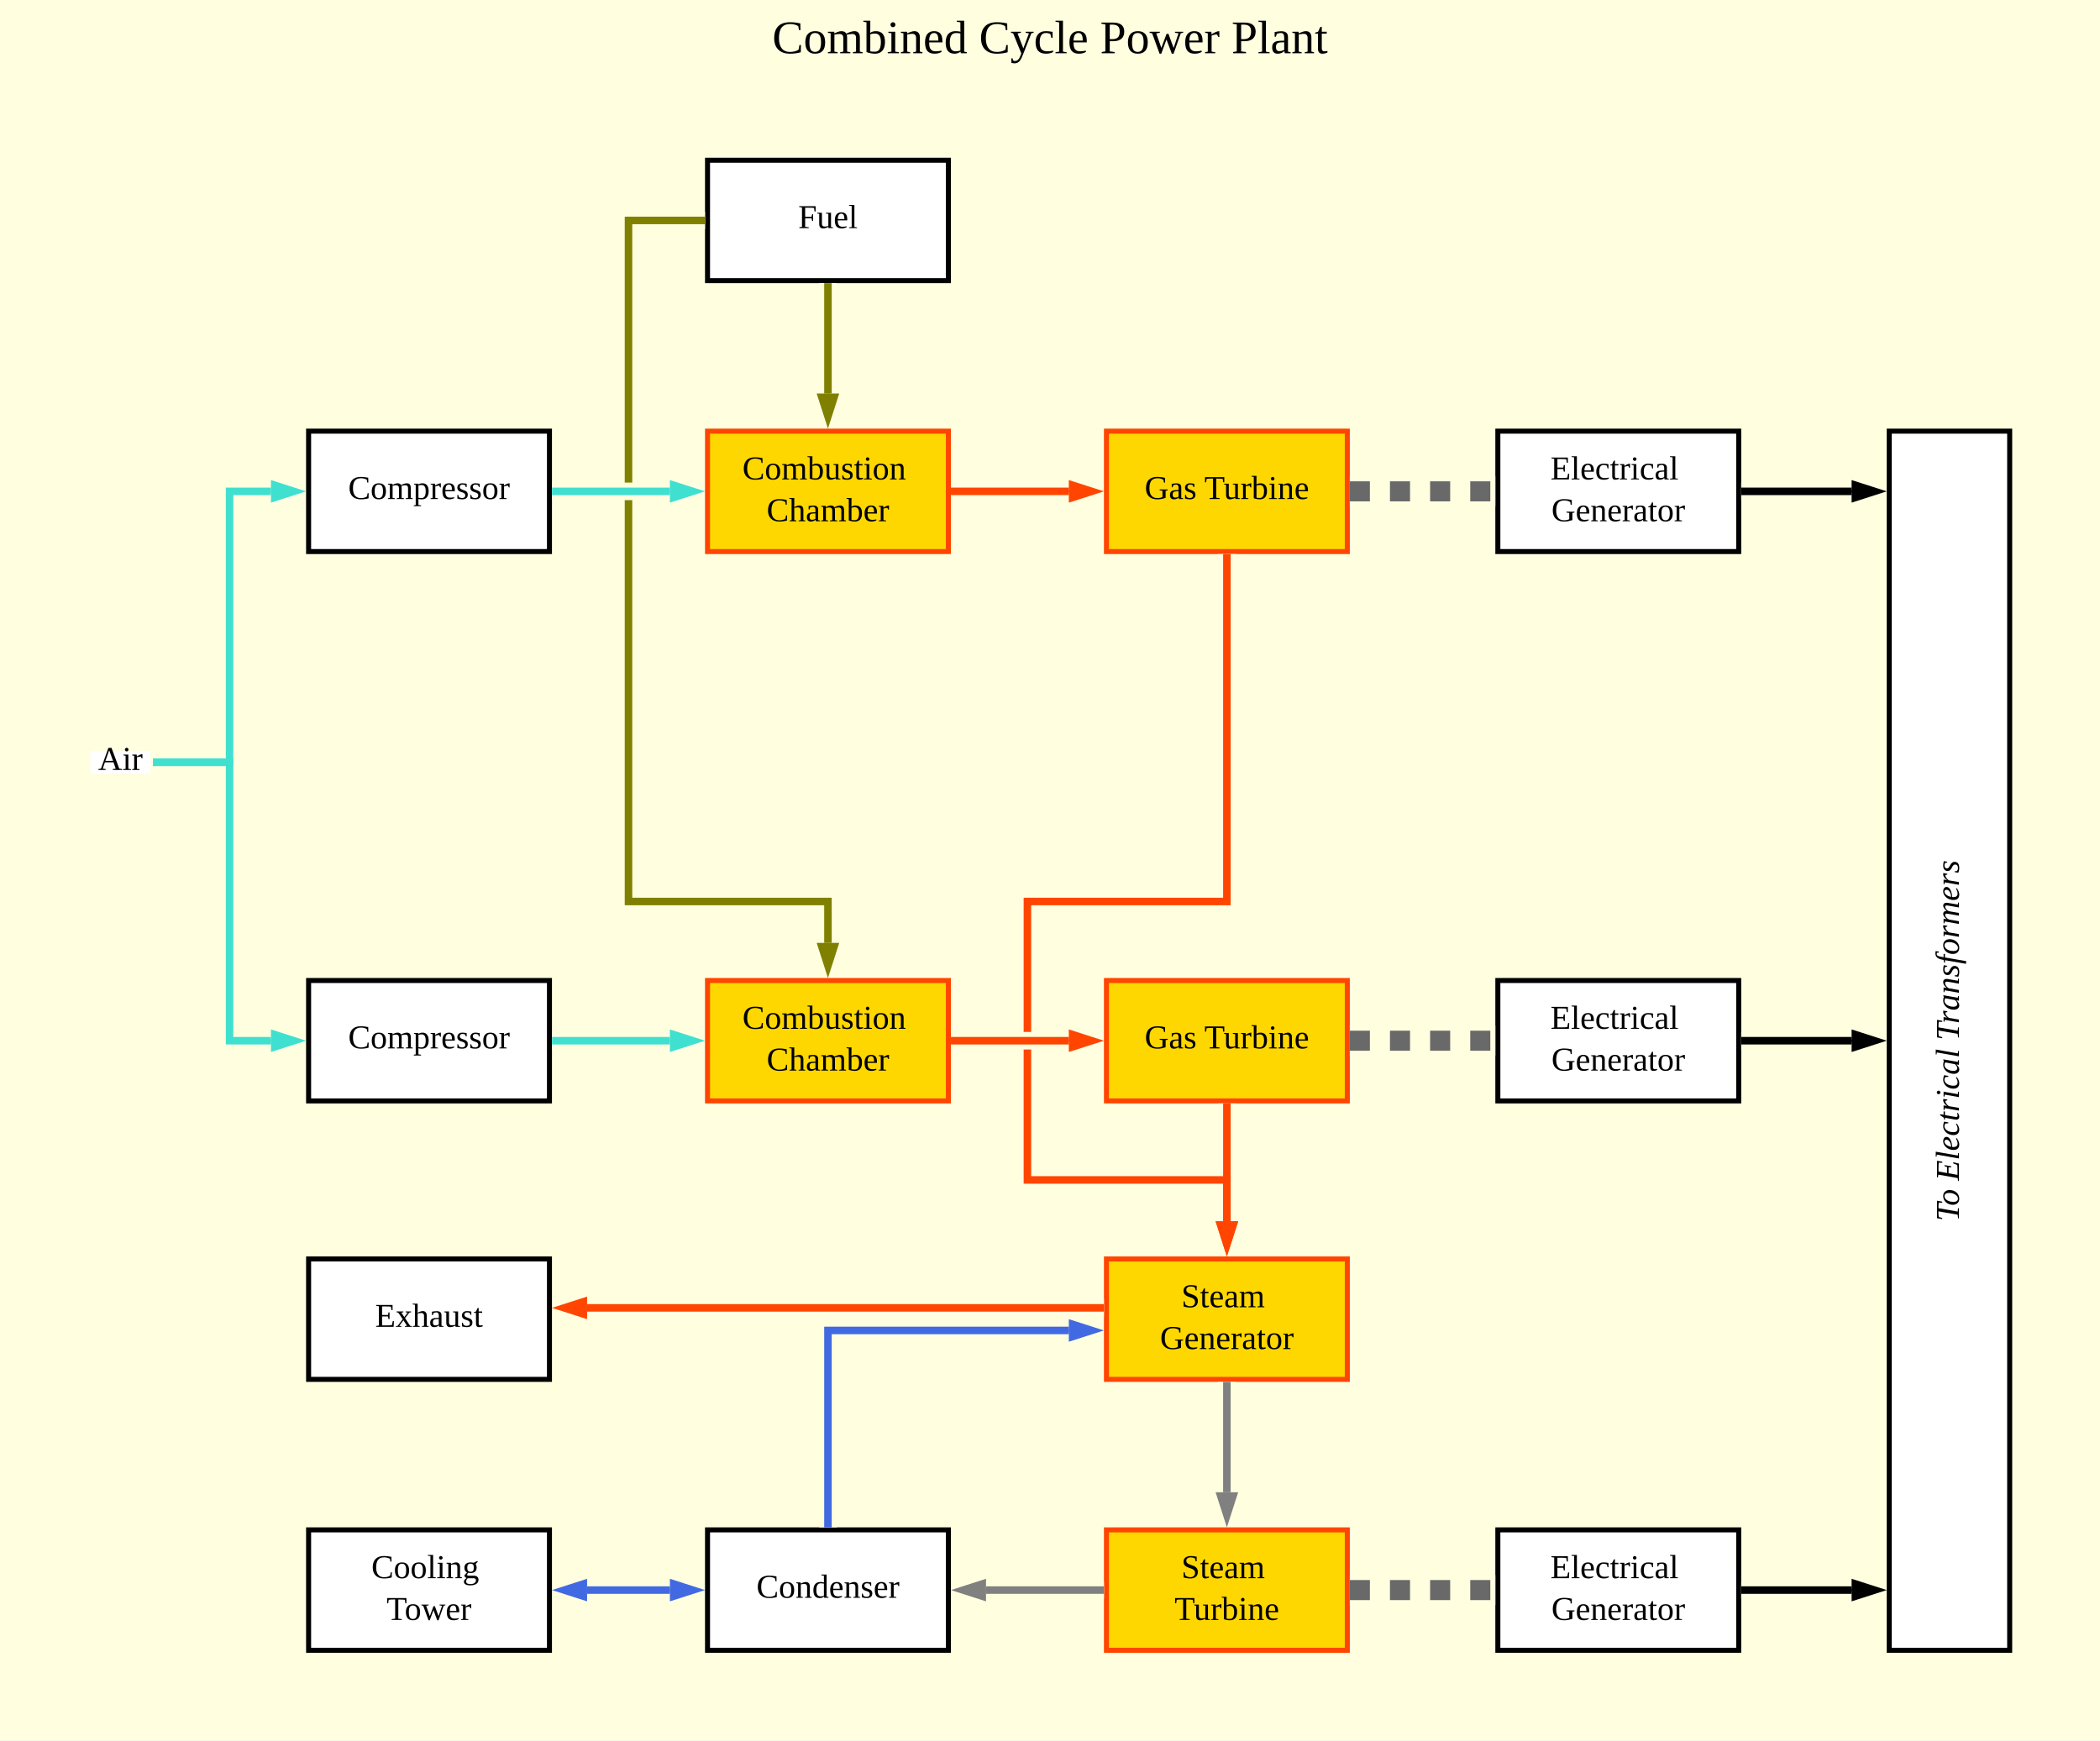
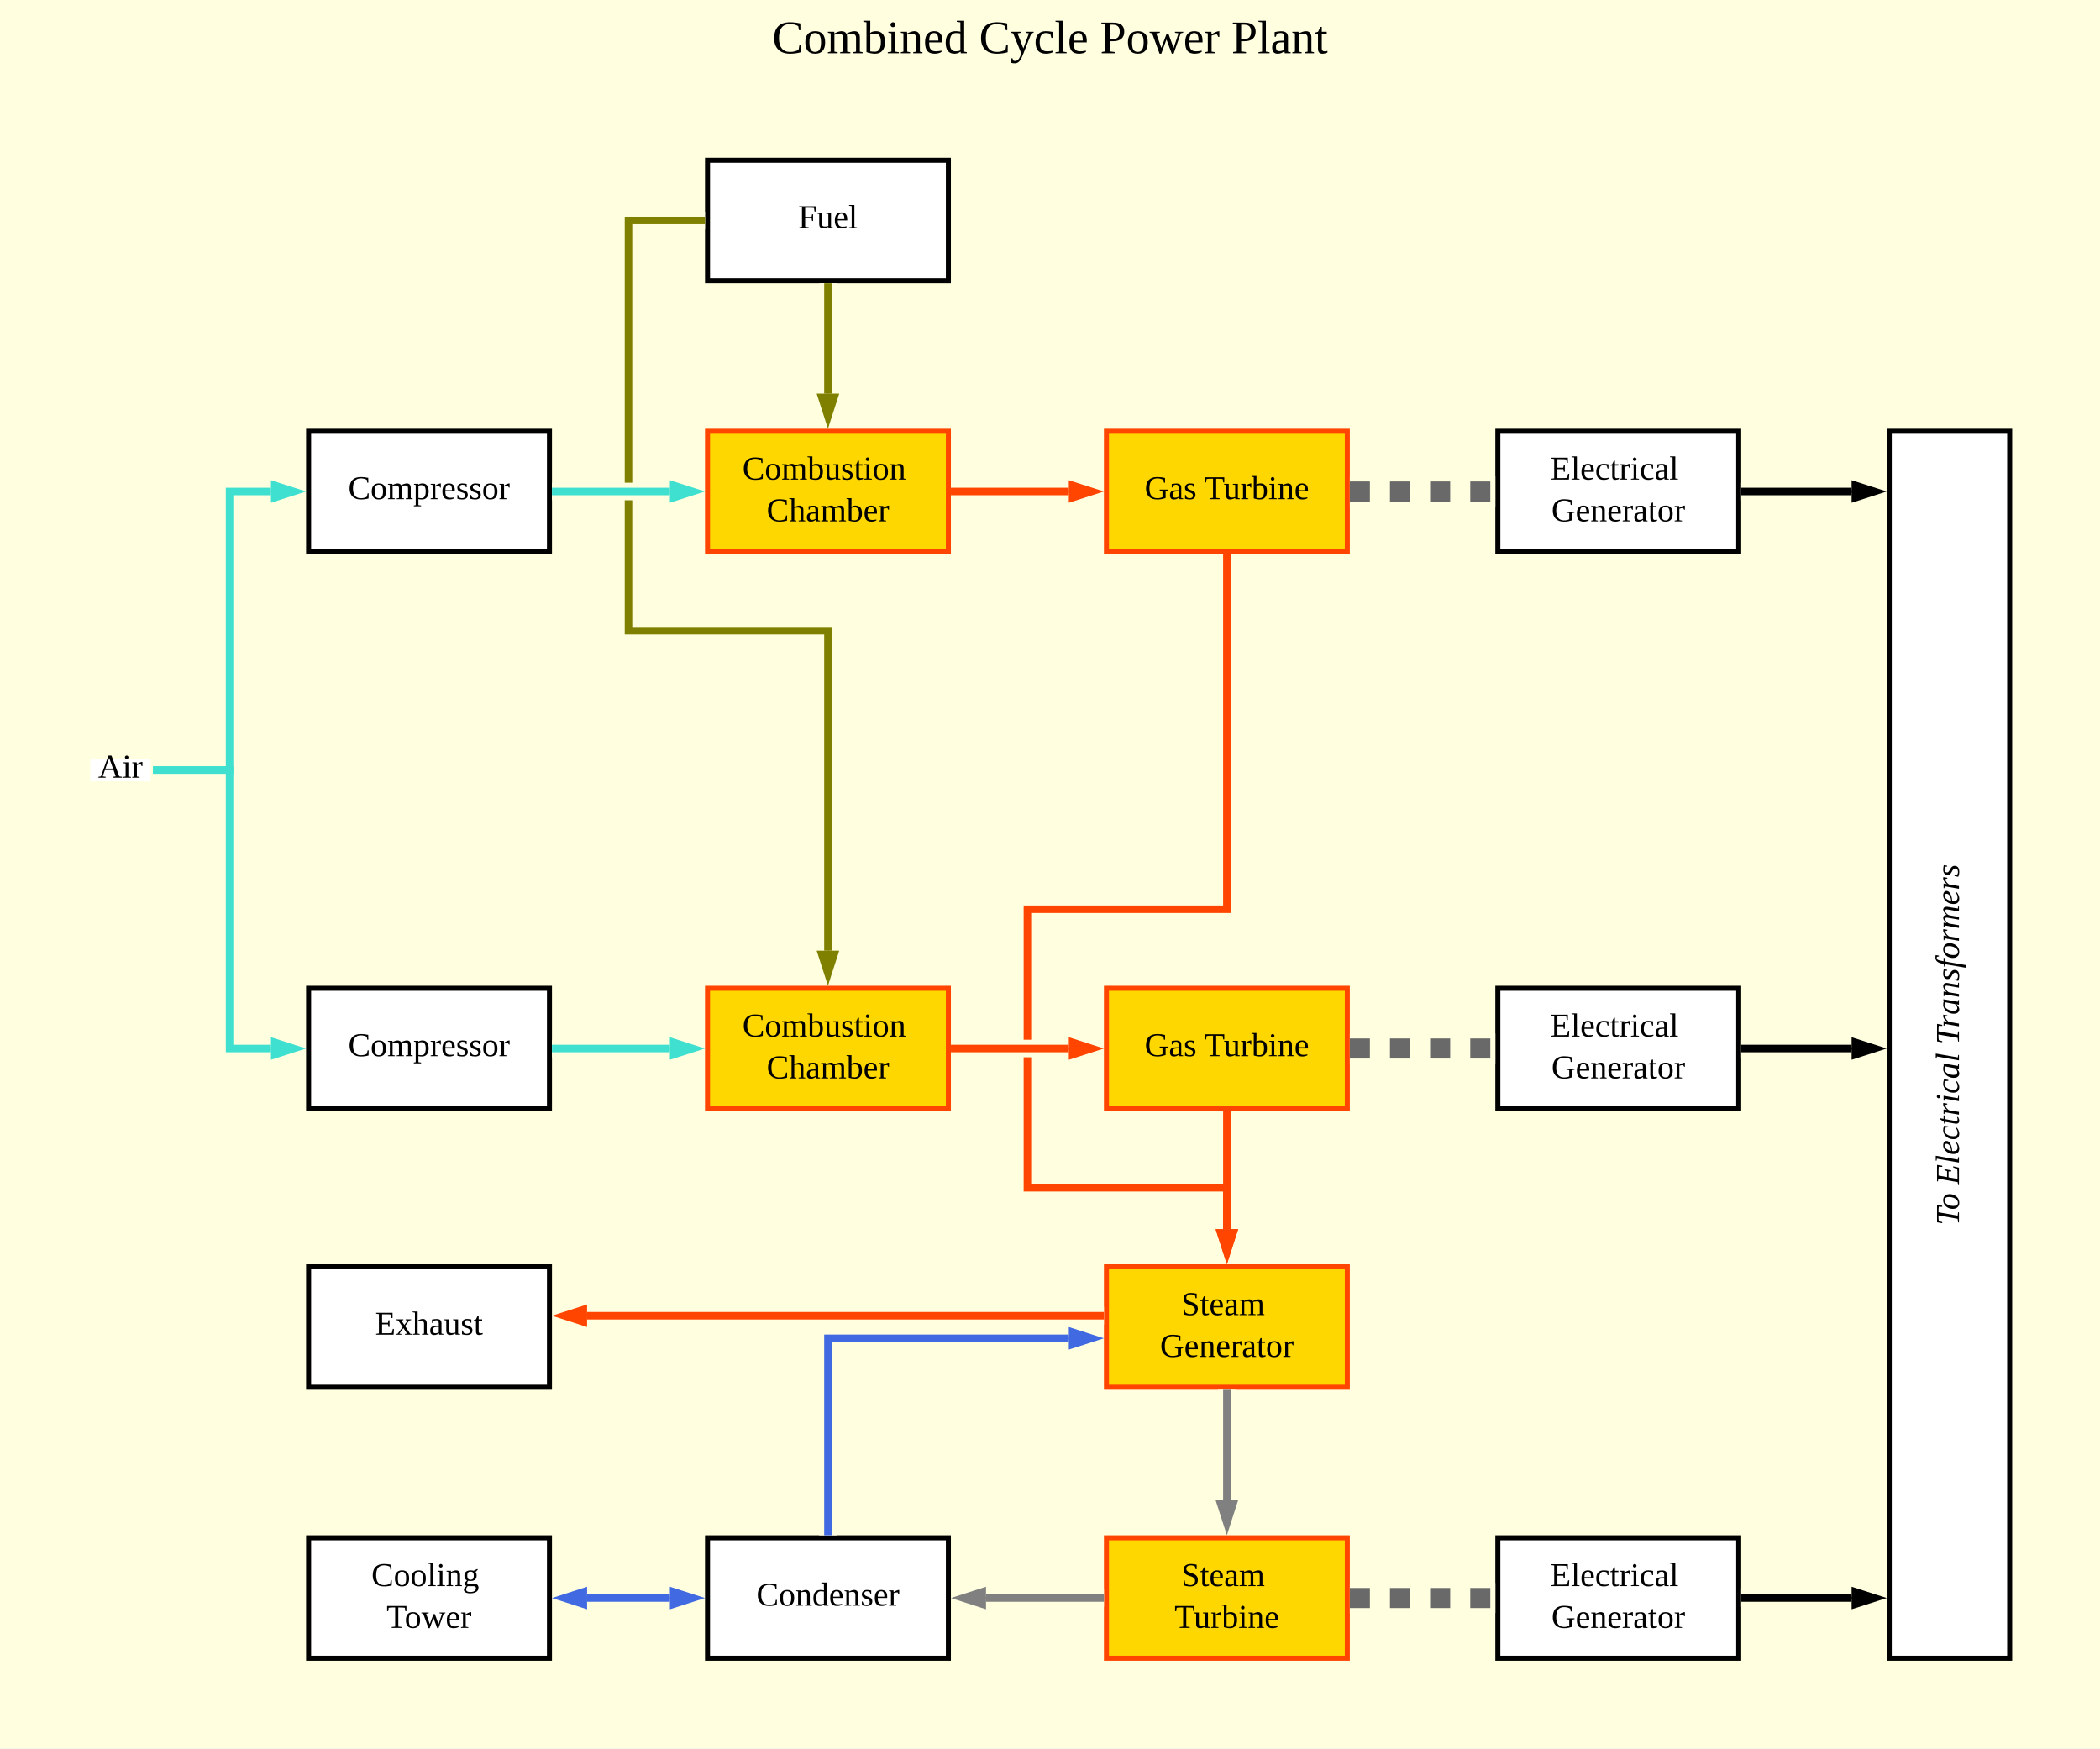
- <svg xmlns="http://www.w3.org/2000/svg" baseProfile="full" height="100%" version="1.1" viewBox="0 0 837.0 693.875" width="100%">
+ <svg xmlns="http://www.w3.org/2000/svg" baseProfile="full" height="100%" version="1.1" viewBox="0 0 837.0 696.875" width="100%">
  <defs>
    <marker id="id1" markerHeight="9" markerUnits="userSpaceOnUse" markerWidth="14" orient="auto" refX="7.0" refY="4.5">
      <polyline fill="turquoise" points="0,0 14,4.5 0,9" stroke-width="0" />
    </marker>
    <marker id="id2" markerHeight="9" markerUnits="userSpaceOnUse" markerWidth="14" orient="auto" refX="7.0" refY="4.5">
      <polyline fill="olive" points="0,0 14,4.5 0,9" stroke-width="0" />
    </marker>
    <marker id="id3" markerHeight="9" markerUnits="userSpaceOnUse" markerWidth="14" orient="auto" refX="7.0" refY="4.5">
      <polyline fill="orangered" points="0,0 14,4.5 0,9" stroke-width="0" />
    </marker>
    <marker id="id4" markerHeight="24" markerUnits="userSpaceOnUse" markerWidth="36" orient="auto" refX="18.0" refY="12.0">
      <polyline fill="dimgrey" points="0,0 36,12.0 0,24" stroke-width="0" />
    </marker>
    <marker id="id5" markerHeight="9" markerUnits="userSpaceOnUse" markerWidth="14" orient="auto" refX="7.0" refY="4.5">
      <polyline fill="grey" points="0,0 14,4.5 0,9" stroke-width="0" />
    </marker>
    <marker id="id6" markerHeight="9" markerUnits="userSpaceOnUse" markerWidth="14" orient="auto" refX="7.0" refY="4.5">
      <polyline fill="royalblue" points="0,0 14,4.5 0,9" stroke-width="0" />
    </marker>
    <marker id="id7" markerHeight="9" markerUnits="userSpaceOnUse" markerWidth="14" orient="auto" refX="7.0" refY="4.5">
      <polyline fill="black" points="0,0 14,4.5 0,9" stroke-width="0" />
    </marker>
  </defs>
-   <rect fill="lightyellow" height="693.875" width="837.0" x="0" y="0" />
-   <rect fill="none" height="693.875" stroke="black" stroke-width="0.0" width="837.0" x="0.0" y="0.0" />
+   <rect fill="lightyellow" height="696.875" width="837.0" x="0" y="0" />
+   <rect fill="none" height="696.875" stroke="black" stroke-width="0.0" width="837.0" x="0.0" y="0.0" />
  <rect fill="white" height="48.0" stroke="black" stroke-width="2.0" width="96.0" x="282.0" y="63.875" />
  <text transform="translate(330.0,87.875) translate(0,-0.0)">
    <tspan dominant-baseline="middle" dx="0" fill="black" font-size="10.0pt" text-anchor="middle" x="0">Fuel</tspan>
  </text>
  <rect fill="white" height="48.0" stroke="black" stroke-width="2.0" width="96.0" x="123.0" y="171.875" />
  <text transform="translate(171.0,195.875) translate(0,-0.0)">
    <tspan dominant-baseline="middle" dx="0" fill="black" font-size="10.0pt" text-anchor="middle" x="0">Compressor</tspan>
  </text>
  <rect fill="gold" height="48.0" stroke="orangered" stroke-width="2.0" width="96.0" x="282.0" y="171.875" />
  <text transform="translate(330.0,195.875) translate(0,-7.8125)">
    <tspan dominant-baseline="middle" dx="0" fill="black" font-size="10.0pt" text-anchor="middle" x="0">Combustion</tspan>
    <tspan dominant-baseline="middle" dx="0" dy="1.25em" fill="black" font-size="10.0pt" text-anchor="middle" x="0">Chamber</tspan>
  </text>
  <rect fill="gold" height="48.0" stroke="orangered" stroke-width="2.0" width="96.0" x="441.0" y="171.875" />
  <text transform="translate(489.0,195.875) translate(0,-0.0)">
    <tspan dominant-baseline="middle" dx="0" fill="black" font-size="10.0pt" text-anchor="middle" x="0">Gas Turbine</tspan>
  </text>
  <rect fill="white" height="48.0" stroke="black" stroke-width="2.0" width="96.0" x="597.0" y="171.875" />
  <text transform="translate(645.0,195.875) translate(0,-7.8125)">
    <tspan dominant-baseline="middle" dx="0" fill="black" font-size="10.0pt" text-anchor="middle" x="0">Electrical</tspan>
    <tspan dominant-baseline="middle" dx="0" dy="1.25em" fill="black" font-size="10.0pt" text-anchor="middle" x="0">Generator</tspan>
  </text>
-   <rect fill="white" height="486.0" stroke="black" stroke-width="2.0" width="48.0" x="753.0" y="171.875" />
-   <text transform="translate(777.0,414.875) translate(-0.0,0) rotate(-90)">
+   <rect fill="white" height="489.0" stroke="black" stroke-width="2.0" width="48.0" x="753.0" y="171.875" />
+   <text transform="translate(777.0,416.375) translate(-0.0,0) rotate(-90)">
    <tspan dominant-baseline="middle" dx="0" fill="black" font-size="10.0pt" font-style="italic" text-anchor="middle" x="0">To Electrical Transformers</tspan>
  </text>
-   <rect fill="white" height="9.0" stroke="none" stroke-width="2.0" width="24.0" x="36.0" y="299.375" />
-   <text transform="translate(48.0,303.875) translate(0,-0.0)">
+   <rect fill="white" height="9.0" stroke="none" stroke-width="2.0" width="24.0" x="36.0" y="302.375" />
+   <text transform="translate(48.0,306.875) translate(0,-0.0)">
    <tspan dominant-baseline="middle" dx="0" fill="black" font-size="10.0pt" text-anchor="middle" x="0">Air</tspan>
  </text>
-   <rect fill="white" height="48.0" stroke="black" stroke-width="2.0" width="96.0" x="123.0" y="390.875" />
-   <text transform="translate(171.0,414.875) translate(0,-0.0)">
+   <rect fill="white" height="48.0" stroke="black" stroke-width="2.0" width="96.0" x="123.0" y="393.875" />
+   <text transform="translate(171.0,417.875) translate(0,-0.0)">
    <tspan dominant-baseline="middle" dx="0" fill="black" font-size="10.0pt" text-anchor="middle" x="0">Compressor</tspan>
  </text>
-   <rect fill="gold" height="48.0" stroke="orangered" stroke-width="2.0" width="96.0" x="282.0" y="390.875" />
-   <text transform="translate(330.0,414.875) translate(0,-7.8125)">
+   <rect fill="gold" height="48.0" stroke="orangered" stroke-width="2.0" width="96.0" x="282.0" y="393.875" />
+   <text transform="translate(330.0,417.875) translate(0,-7.8125)">
    <tspan dominant-baseline="middle" dx="0" fill="black" font-size="10.0pt" text-anchor="middle" x="0">Combustion</tspan>
    <tspan dominant-baseline="middle" dx="0" dy="1.25em" fill="black" font-size="10.0pt" text-anchor="middle" x="0">Chamber</tspan>
  </text>
-   <rect fill="gold" height="48.0" stroke="orangered" stroke-width="2.0" width="96.0" x="441.0" y="390.875" />
-   <text transform="translate(489.0,414.875) translate(0,-0.0)">
+   <rect fill="gold" height="48.0" stroke="orangered" stroke-width="2.0" width="96.0" x="441.0" y="393.875" />
+   <text transform="translate(489.0,417.875) translate(0,-0.0)">
    <tspan dominant-baseline="middle" dx="0" fill="black" font-size="10.0pt" text-anchor="middle" x="0">Gas Turbine</tspan>
  </text>
-   <rect fill="white" height="48.0" stroke="black" stroke-width="2.0" width="96.0" x="597.0" y="390.875" />
-   <text transform="translate(645.0,414.875) translate(0,-7.8125)">
+   <rect fill="white" height="48.0" stroke="black" stroke-width="2.0" width="96.0" x="597.0" y="393.875" />
+   <text transform="translate(645.0,417.875) translate(0,-7.8125)">
    <tspan dominant-baseline="middle" dx="0" fill="black" font-size="10.0pt" text-anchor="middle" x="0">Electrical</tspan>
    <tspan dominant-baseline="middle" dx="0" dy="1.25em" fill="black" font-size="10.0pt" text-anchor="middle" x="0">Generator</tspan>
  </text>
-   <rect fill="white" height="48.0" stroke="black" stroke-width="2.0" width="96.0" x="123.0" y="501.875" />
-   <text transform="translate(171.0,525.875) translate(0,-0.0)">
+   <rect fill="white" height="48.0" stroke="black" stroke-width="2.0" width="96.0" x="123.0" y="504.875" />
+   <text transform="translate(171.0,528.875) translate(0,-0.0)">
    <tspan dominant-baseline="middle" dx="0" fill="black" font-size="10.0pt" text-anchor="middle" x="0">Exhaust</tspan>
  </text>
-   <rect fill="gold" height="48.0" stroke="orangered" stroke-width="2.0" width="96.0" x="441.0" y="501.875" />
-   <text transform="translate(489.0,525.875) translate(0,-7.8125)">
+   <rect fill="gold" height="48.0" stroke="orangered" stroke-width="2.0" width="96.0" x="441.0" y="504.875" />
+   <text transform="translate(489.0,528.875) translate(0,-7.8125)">
    <tspan dominant-baseline="middle" dx="0" fill="black" font-size="10.0pt" text-anchor="middle" x="0">Steam</tspan>
    <tspan dominant-baseline="middle" dx="0" dy="1.25em" fill="black" font-size="10.0pt" text-anchor="middle" x="0">Generator</tspan>
  </text>
-   <rect fill="white" height="48.0" stroke="black" stroke-width="2.0" width="96.0" x="123.0" y="609.875" />
-   <text transform="translate(171.0,633.875) translate(0,-7.8125)">
+   <rect fill="white" height="48.0" stroke="black" stroke-width="2.0" width="96.0" x="123.0" y="612.875" />
+   <text transform="translate(171.0,636.875) translate(0,-7.8125)">
    <tspan dominant-baseline="middle" dx="0" fill="black" font-size="10.0pt" text-anchor="middle" x="0">Cooling</tspan>
    <tspan dominant-baseline="middle" dx="0" dy="1.25em" fill="black" font-size="10.0pt" text-anchor="middle" x="0">Tower</tspan>
  </text>
-   <rect fill="white" height="48.0" stroke="black" stroke-width="2.0" width="96.0" x="282.0" y="609.875" />
-   <text transform="translate(330.0,633.875) translate(0,-0.0)">
+   <rect fill="white" height="48.0" stroke="black" stroke-width="2.0" width="96.0" x="282.0" y="612.875" />
+   <text transform="translate(330.0,636.875) translate(0,-0.0)">
    <tspan dominant-baseline="middle" dx="0" fill="black" font-size="10.0pt" text-anchor="middle" x="0">Condenser</tspan>
  </text>
-   <rect fill="gold" height="48.0" stroke="orangered" stroke-width="2.0" width="96.0" x="441.0" y="609.875" />
-   <text transform="translate(489.0,633.875) translate(0,-7.8125)">
+   <rect fill="gold" height="48.0" stroke="orangered" stroke-width="2.0" width="96.0" x="441.0" y="612.875" />
+   <text transform="translate(489.0,636.875) translate(0,-7.8125)">
    <tspan dominant-baseline="middle" dx="0" fill="black" font-size="10.0pt" text-anchor="middle" x="0">Steam</tspan>
    <tspan dominant-baseline="middle" dx="0" dy="1.25em" fill="black" font-size="10.0pt" text-anchor="middle" x="0">Turbine</tspan>
  </text>
-   <rect fill="white" height="48.0" stroke="black" stroke-width="2.0" width="96.0" x="597.0" y="609.875" />
-   <text transform="translate(645.0,633.875) translate(0,-7.8125)">
+   <rect fill="white" height="48.0" stroke="black" stroke-width="2.0" width="96.0" x="597.0" y="612.875" />
+   <text transform="translate(645.0,636.875) translate(0,-7.8125)">
    <tspan dominant-baseline="middle" dx="0" fill="black" font-size="10.0pt" text-anchor="middle" x="0">Electrical</tspan>
    <tspan dominant-baseline="middle" dx="0" dy="1.25em" fill="black" font-size="10.0pt" text-anchor="middle" x="0">Generator</tspan>
  </text>
  <polyline fill="none" points="330.0,112.875 330.0,156.875" stroke="lightyellow" stroke-width="7.0" />
  <polyline fill="none" points="330.0,112.875 330.0,156.875" stroke="olive" stroke-width="3.0" />
  <polyline marker-end="url(#id2)" points="330.0,156.875 330.0,163.875" stroke="olive" stroke-width="1" />
-   <polyline fill="none" points="281.0,87.875 250.5,87.875 250.5,359.375 330.0,359.375 330.0,375.875" stroke="lightyellow" stroke-width="7.0" />
-   <polyline fill="none" points="281.0,87.875 250.5,87.875 250.5,359.375 330.0,359.375 330.0,375.875" stroke="olive" stroke-width="3.0" />
-   <polyline marker-end="url(#id2)" points="330.0,375.875 330.0,382.875" stroke="olive" stroke-width="1" />
-   <polyline fill="none" points="489.0,220.875 489.0,359.375 409.5,359.375 409.5,470.375 489.0,470.375 489.0,486.875" stroke="lightyellow" stroke-width="7.0" />
-   <polyline fill="none" points="489.0,439.875 489.0,486.875" stroke="lightyellow" stroke-width="7.0" />
-   <polyline fill="none" points="489.0,220.875 489.0,359.375 409.5,359.375 409.5,470.375 489.0,470.375 489.0,486.875" stroke="orangered" stroke-width="3.0" />
-   <polyline marker-end="url(#id3)" points="489.0,486.875 489.0,493.875" stroke="orangered" stroke-width="1" />
-   <polyline fill="none" points="489.0,439.875 489.0,486.875" stroke="orangered" stroke-width="3.0" />
-   <polyline marker-end="url(#id3)" points="489.0,486.875 489.0,493.875" stroke="orangered" stroke-width="1" />
-   <polyline fill="none" points="61.0,303.875 91.5,303.875 91.5,195.875 108.0,195.875" stroke="lightyellow" stroke-width="7.0" />
-   <polyline fill="none" points="61.0,303.875 91.5,303.875 91.5,414.875 108.0,414.875" stroke="lightyellow" stroke-width="7.0" />
-   <polyline fill="none" points="61.0,303.875 91.5,303.875 91.5,195.875 108.0,195.875" stroke="turquoise" stroke-width="3.0" />
+   <polyline fill="none" points="281.0,87.875 250.5,87.875 250.5,251.375 330.0,251.375 330.0,378.875" stroke="lightyellow" stroke-width="7.0" />
+   <polyline fill="none" points="281.0,87.875 250.5,87.875 250.5,251.375 330.0,251.375 330.0,378.875" stroke="olive" stroke-width="3.0" />
+   <polyline marker-end="url(#id2)" points="330.0,378.875 330.0,385.875" stroke="olive" stroke-width="1" />
+   <polyline fill="none" points="489.0,220.875 489.0,362.375 409.5,362.375 409.5,473.375 489.0,473.375 489.0,489.875" stroke="lightyellow" stroke-width="7.0" />
+   <polyline fill="none" points="489.0,442.875 489.0,489.875" stroke="lightyellow" stroke-width="7.0" />
+   <polyline fill="none" points="489.0,220.875 489.0,362.375 409.5,362.375 409.5,473.375 489.0,473.375 489.0,489.875" stroke="orangered" stroke-width="3.0" />
+   <polyline marker-end="url(#id3)" points="489.0,489.875 489.0,496.875" stroke="orangered" stroke-width="1" />
+   <polyline fill="none" points="489.0,442.875 489.0,489.875" stroke="orangered" stroke-width="3.0" />
+   <polyline marker-end="url(#id3)" points="489.0,489.875 489.0,496.875" stroke="orangered" stroke-width="1" />
+   <polyline fill="none" points="61.0,306.875 91.5,306.875 91.5,195.875 108.0,195.875" stroke="lightyellow" stroke-width="7.0" />
+   <polyline fill="none" points="61.0,306.875 91.5,306.875 91.5,417.875 108.0,417.875" stroke="lightyellow" stroke-width="7.0" />
+   <polyline fill="none" points="61.0,306.875 91.5,306.875 91.5,195.875 108.0,195.875" stroke="turquoise" stroke-width="3.0" />
  <polyline marker-end="url(#id1)" points="108.0,195.875 115.0,195.875" stroke="turquoise" stroke-width="1" />
-   <polyline fill="none" points="61.0,303.875 91.5,303.875 91.5,414.875 108.0,414.875" stroke="turquoise" stroke-width="3.0" />
-   <polyline marker-end="url(#id1)" points="108.0,414.875 115.0,414.875" stroke="turquoise" stroke-width="1" />
+   <polyline fill="none" points="61.0,306.875 91.5,306.875 91.5,417.875 108.0,417.875" stroke="turquoise" stroke-width="3.0" />
+   <polyline marker-end="url(#id1)" points="108.0,417.875 115.0,417.875" stroke="turquoise" stroke-width="1" />
  <polyline fill="none" points="220.0,195.875 267.0,195.875" stroke="lightyellow" stroke-width="7.0" />
  <polyline fill="none" points="220.0,195.875 267.0,195.875" stroke="turquoise" stroke-width="3.0" />
  <polyline marker-end="url(#id1)" points="267.0,195.875 274.0,195.875" stroke="turquoise" stroke-width="1" />
-   <polyline fill="none" points="220.0,414.875 267.0,414.875" stroke="lightyellow" stroke-width="7.0" />
-   <polyline fill="none" points="220.0,414.875 267.0,414.875" stroke="turquoise" stroke-width="3.0" />
-   <polyline marker-end="url(#id1)" points="267.0,414.875 274.0,414.875" stroke="turquoise" stroke-width="1" />
+   <polyline fill="none" points="220.0,417.875 267.0,417.875" stroke="lightyellow" stroke-width="7.0" />
+   <polyline fill="none" points="220.0,417.875 267.0,417.875" stroke="turquoise" stroke-width="3.0" />
+   <polyline marker-end="url(#id1)" points="267.0,417.875 274.0,417.875" stroke="turquoise" stroke-width="1" />
  <polyline fill="none" points="379.0,195.875 426.0,195.875" stroke="lightyellow" stroke-width="7.0" />
  <polyline fill="none" points="379.0,195.875 426.0,195.875" stroke="orangered" stroke-width="3.0" />
  <polyline marker-end="url(#id3)" points="426.0,195.875 433.0,195.875" stroke="orangered" stroke-width="1" />
-   <polyline fill="none" points="379.0,414.875 426.0,414.875" stroke="lightyellow" stroke-width="7.0" />
-   <polyline fill="none" points="379.0,414.875 426.0,414.875" stroke="orangered" stroke-width="3.0" />
-   <polyline marker-end="url(#id3)" points="426.0,414.875 433.0,414.875" stroke="orangered" stroke-width="1" />
+   <polyline fill="none" points="379.0,417.875 426.0,417.875" stroke="lightyellow" stroke-width="7.0" />
+   <polyline fill="none" points="379.0,417.875 426.0,417.875" stroke="orangered" stroke-width="3.0" />
+   <polyline marker-end="url(#id3)" points="426.0,417.875 433.0,417.875" stroke="orangered" stroke-width="1" />
  <polyline fill="none" points="538.0,195.875 596.0,195.875" stroke="lightyellow" stroke-width="12.0" />
  <polyline fill="none" points="538.0,195.875 596.0,195.875" stroke="dimgrey" stroke-dasharray="8 8" stroke-width="8.0" />
-   <polyline fill="none" points="538.0,414.875 596.0,414.875" stroke="lightyellow" stroke-width="12.0" />
-   <polyline fill="none" points="538.0,414.875 596.0,414.875" stroke="dimgrey" stroke-dasharray="8 8" stroke-width="8.0" />
-   <polyline fill="none" points="489.0,550.875 489.0,594.875" stroke="lightyellow" stroke-width="7.0" />
-   <polyline fill="none" points="489.0,550.875 489.0,594.875" stroke="grey" stroke-width="3.0" />
-   <polyline marker-end="url(#id5)" points="489.0,594.875 489.0,601.875" stroke="grey" stroke-width="1" />
-   <polyline fill="none" points="538.0,633.875 596.0,633.875" stroke="lightyellow" stroke-width="12.0" />
-   <polyline fill="none" points="538.0,633.875 596.0,633.875" stroke="dimgrey" stroke-dasharray="8 8" stroke-width="8.0" />
-   <polyline fill="none" points="440.0,633.875 393.0,633.875" stroke="lightyellow" stroke-width="7.0" />
-   <polyline fill="none" points="440.0,633.875 393.0,633.875" stroke="grey" stroke-width="3.0" />
-   <polyline marker-end="url(#id5)" points="393.0,633.875 386.0,633.875" stroke="grey" stroke-width="1" />
-   <polyline fill="none" points="330.0,608.875 330.0,530.375 426.0,530.375" stroke="lightyellow" stroke-width="7.0" />
-   <polyline fill="none" points="330.0,608.875 330.0,530.375 426.0,530.375" stroke="royalblue" stroke-width="3.0" />
-   <polyline marker-end="url(#id6)" points="426.0,530.375 433.0,530.375" stroke="royalblue" stroke-width="1" />
-   <polyline fill="none" points="267.0,633.875 234.0,633.875" stroke="lightyellow" stroke-width="7.0" />
-   <polyline fill="none" points="267.0,633.875 234.0,633.875" stroke="royalblue" stroke-width="3.0" />
-   <polyline marker-end="url(#id6)" points="267.0,633.875 274.0,633.875" stroke="royalblue" stroke-width="1" />
-   <polyline marker-end="url(#id6)" points="234.0,633.875 227.0,633.875" stroke="royalblue" stroke-width="1" />
+   <polyline fill="none" points="538.0,417.875 596.0,417.875" stroke="lightyellow" stroke-width="12.0" />
+   <polyline fill="none" points="538.0,417.875 596.0,417.875" stroke="dimgrey" stroke-dasharray="8 8" stroke-width="8.0" />
+   <polyline fill="none" points="489.0,553.875 489.0,597.875" stroke="lightyellow" stroke-width="7.0" />
+   <polyline fill="none" points="489.0,553.875 489.0,597.875" stroke="grey" stroke-width="3.0" />
+   <polyline marker-end="url(#id5)" points="489.0,597.875 489.0,604.875" stroke="grey" stroke-width="1" />
+   <polyline fill="none" points="538.0,636.875 596.0,636.875" stroke="lightyellow" stroke-width="12.0" />
+   <polyline fill="none" points="538.0,636.875 596.0,636.875" stroke="dimgrey" stroke-dasharray="8 8" stroke-width="8.0" />
+   <polyline fill="none" points="440.0,636.875 393.0,636.875" stroke="lightyellow" stroke-width="7.0" />
+   <polyline fill="none" points="440.0,636.875 393.0,636.875" stroke="grey" stroke-width="3.0" />
+   <polyline marker-end="url(#id5)" points="393.0,636.875 386.0,636.875" stroke="grey" stroke-width="1" />
+   <polyline fill="none" points="330.0,611.875 330.0,533.375 426.0,533.375" stroke="lightyellow" stroke-width="7.0" />
+   <polyline fill="none" points="330.0,611.875 330.0,533.375 426.0,533.375" stroke="royalblue" stroke-width="3.0" />
+   <polyline marker-end="url(#id6)" points="426.0,533.375 433.0,533.375" stroke="royalblue" stroke-width="1" />
+   <polyline fill="none" points="267.0,636.875 234.0,636.875" stroke="lightyellow" stroke-width="7.0" />
+   <polyline fill="none" points="267.0,636.875 234.0,636.875" stroke="royalblue" stroke-width="3.0" />
+   <polyline marker-end="url(#id6)" points="267.0,636.875 274.0,636.875" stroke="royalblue" stroke-width="1" />
+   <polyline marker-end="url(#id6)" points="234.0,636.875 227.0,636.875" stroke="royalblue" stroke-width="1" />
  <polyline fill="none" points="694.0,195.875 738.0,195.875" stroke="lightyellow" stroke-width="7.0" />
  <polyline fill="none" points="694.0,195.875 738.0,195.875" stroke="black" stroke-width="3.0" />
  <polyline marker-end="url(#id7)" points="738.0,195.875 745.0,195.875" stroke="black" stroke-width="1" />
-   <polyline fill="none" points="694.0,414.875 738.0,414.875" stroke="lightyellow" stroke-width="7.0" />
-   <polyline fill="none" points="694.0,414.875 738.0,414.875" stroke="black" stroke-width="3.0" />
-   <polyline marker-end="url(#id7)" points="738.0,414.875 745.0,414.875" stroke="black" stroke-width="1" />
-   <polyline fill="none" points="694.0,633.875 738.0,633.875" stroke="lightyellow" stroke-width="7.0" />
-   <polyline fill="none" points="694.0,633.875 738.0,633.875" stroke="black" stroke-width="3.0" />
-   <polyline marker-end="url(#id7)" points="738.0,633.875 745.0,633.875" stroke="black" stroke-width="1" />
-   <polyline fill="none" points="440.0,521.375 234.0,521.375" stroke="lightyellow" stroke-width="7.0" />
-   <polyline fill="none" points="440.0,521.375 234.0,521.375" stroke="orangered" stroke-width="3.0" />
-   <polyline marker-end="url(#id3)" points="234.0,521.375 227.0,521.375" stroke="orangered" stroke-width="1" />
+   <polyline fill="none" points="694.0,417.875 738.0,417.875" stroke="lightyellow" stroke-width="7.0" />
+   <polyline fill="none" points="694.0,417.875 738.0,417.875" stroke="black" stroke-width="3.0" />
+   <polyline marker-end="url(#id7)" points="738.0,417.875 745.0,417.875" stroke="black" stroke-width="1" />
+   <polyline fill="none" points="694.0,636.875 738.0,636.875" stroke="lightyellow" stroke-width="7.0" />
+   <polyline fill="none" points="694.0,636.875 738.0,636.875" stroke="black" stroke-width="3.0" />
+   <polyline marker-end="url(#id7)" points="738.0,636.875 745.0,636.875" stroke="black" stroke-width="1" />
+   <polyline fill="none" points="440.0,524.375 234.0,524.375" stroke="lightyellow" stroke-width="7.0" />
+   <polyline fill="none" points="440.0,524.375 234.0,524.375" stroke="orangered" stroke-width="3.0" />
+   <polyline marker-end="url(#id3)" points="234.0,524.375 227.0,524.375" stroke="orangered" stroke-width="1" />
  <text transform="translate(418.5,16.9375) translate(0,-0.0)">
    <tspan dominant-baseline="middle" dx="0" fill="black" font-size="14.0pt" text-anchor="middle" x="0">Combined Cycle Power Plant</tspan>
  </text>
</svg>
